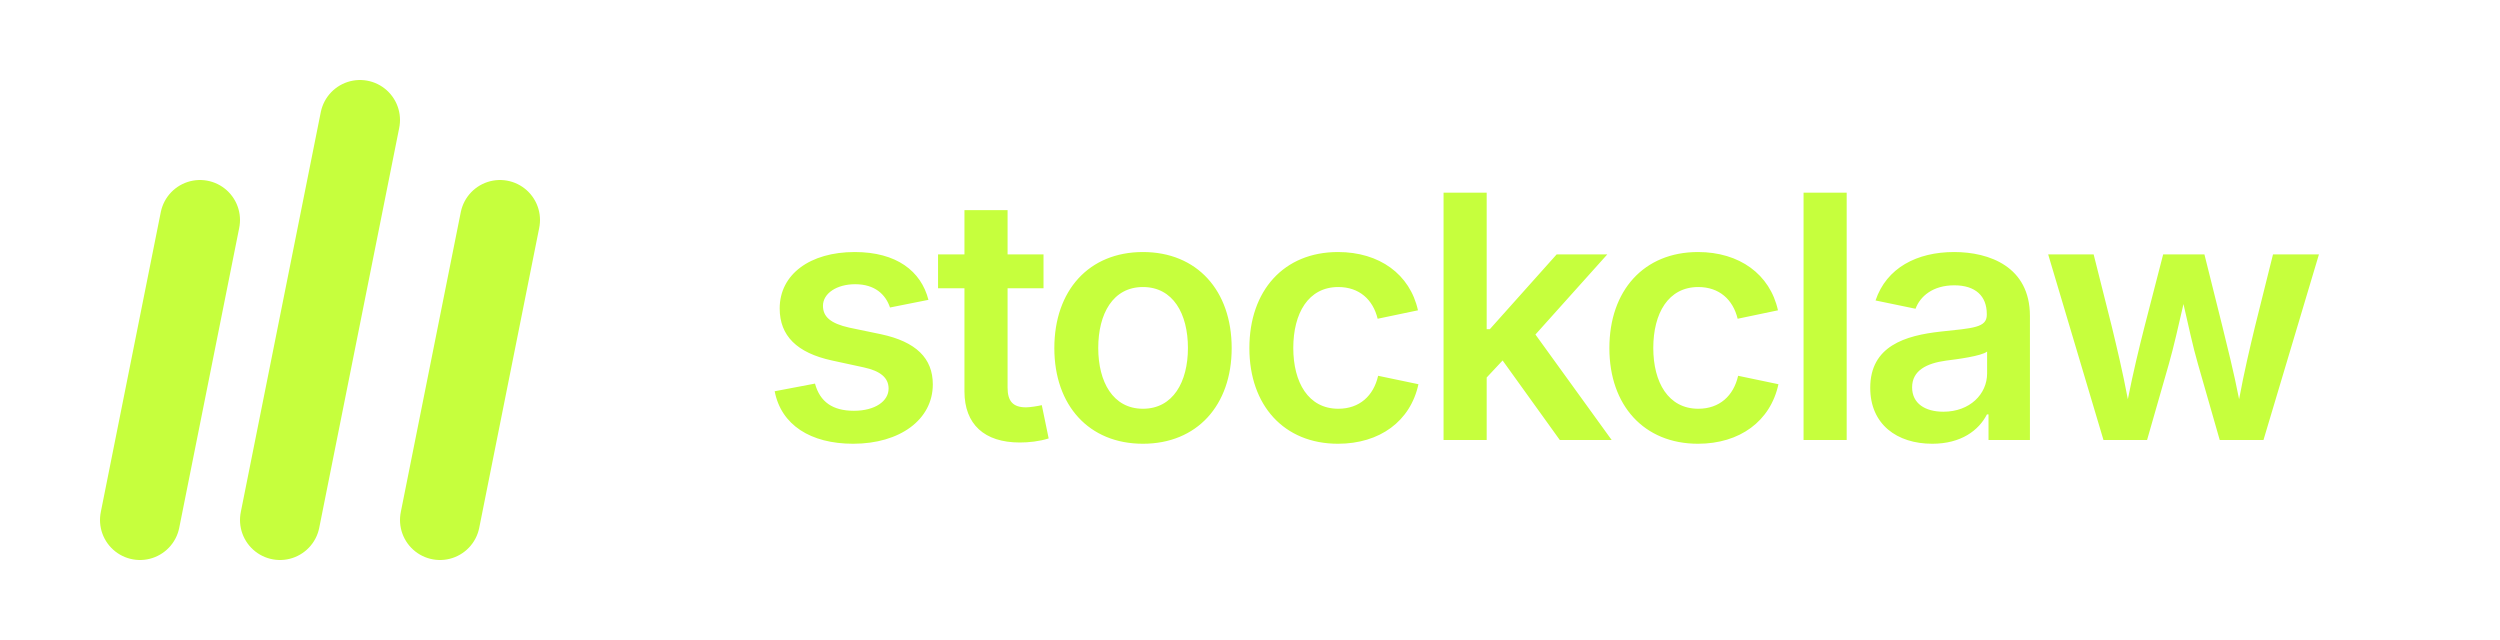
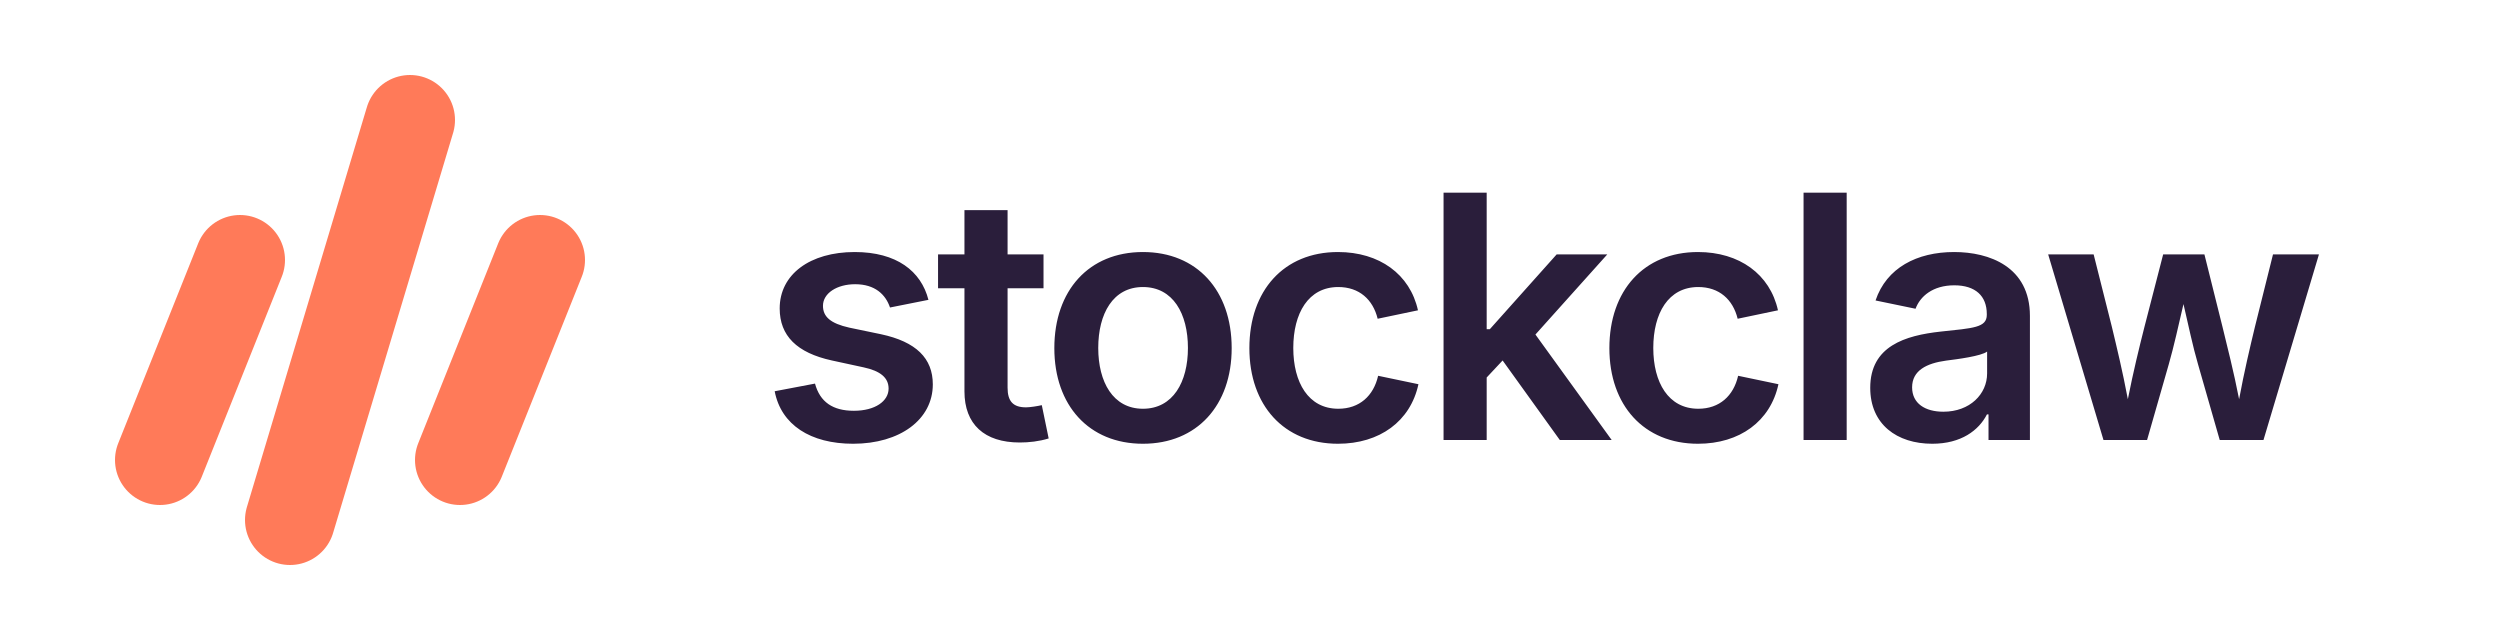
<svg xmlns="http://www.w3.org/2000/svg" viewBox="0 0 250 64" width="250" height="64" role="img" aria-label="StockClaw">
-   <g fill="none" stroke="#C6FF3D" stroke-linecap="round" stroke-width="8">
-     <path d="M14 52 L20 22" />
-     <path d="M28 52 L36 12" />
-     <path d="M44 52 L50 22" />
+   <g stroke="#FF7A59">
+     <g fill="none" stroke-linecap="round" stroke-width="9">
+       <path d="M16 46 L24 26" />
+       <path d="M29 52 L41 12" />
+       <path d="M46 46 L54 26" />
+     </g>
  </g>
-   <g fill="#C6FF3D">
-     <text x="76" y="44" font-family="Inter,Helvetica,Arial,sans-serif" font-size="34" font-weight="600" letter-spacing="-1.2">stockclaw</text>
+   <g fill="#2A1E3B">
+     <text x="76" y="44" font-family="Inter Tight,Inter,Helvetica,Arial,sans-serif" font-size="34" font-weight="600" letter-spacing="-1.2">stockclaw</text>
  </g>
</svg>
